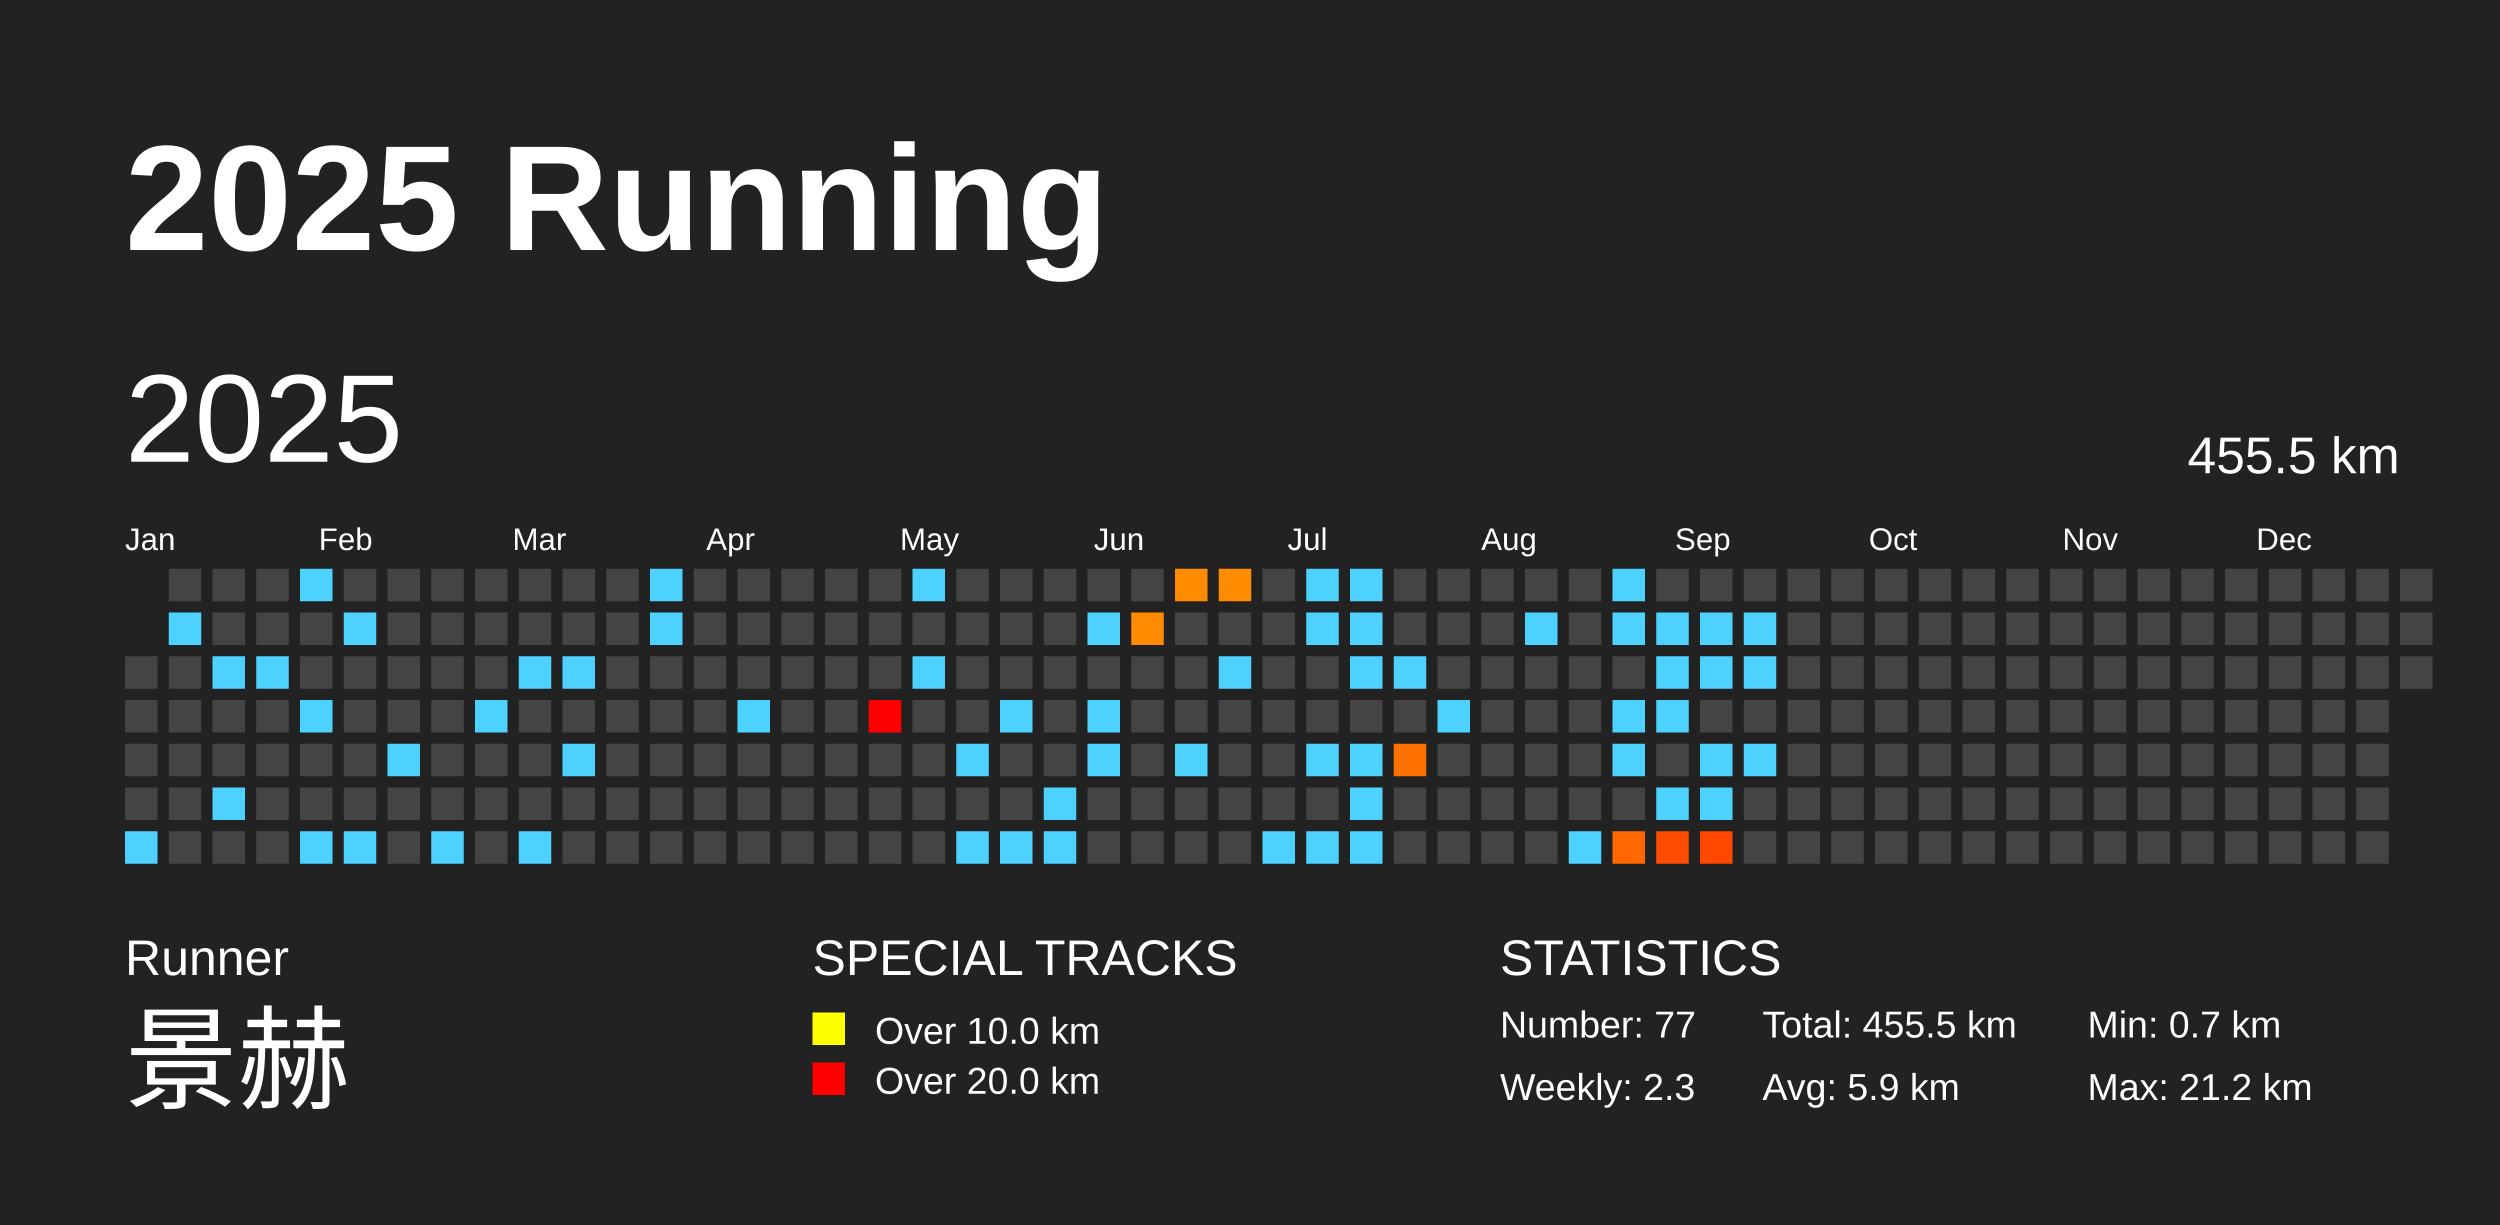
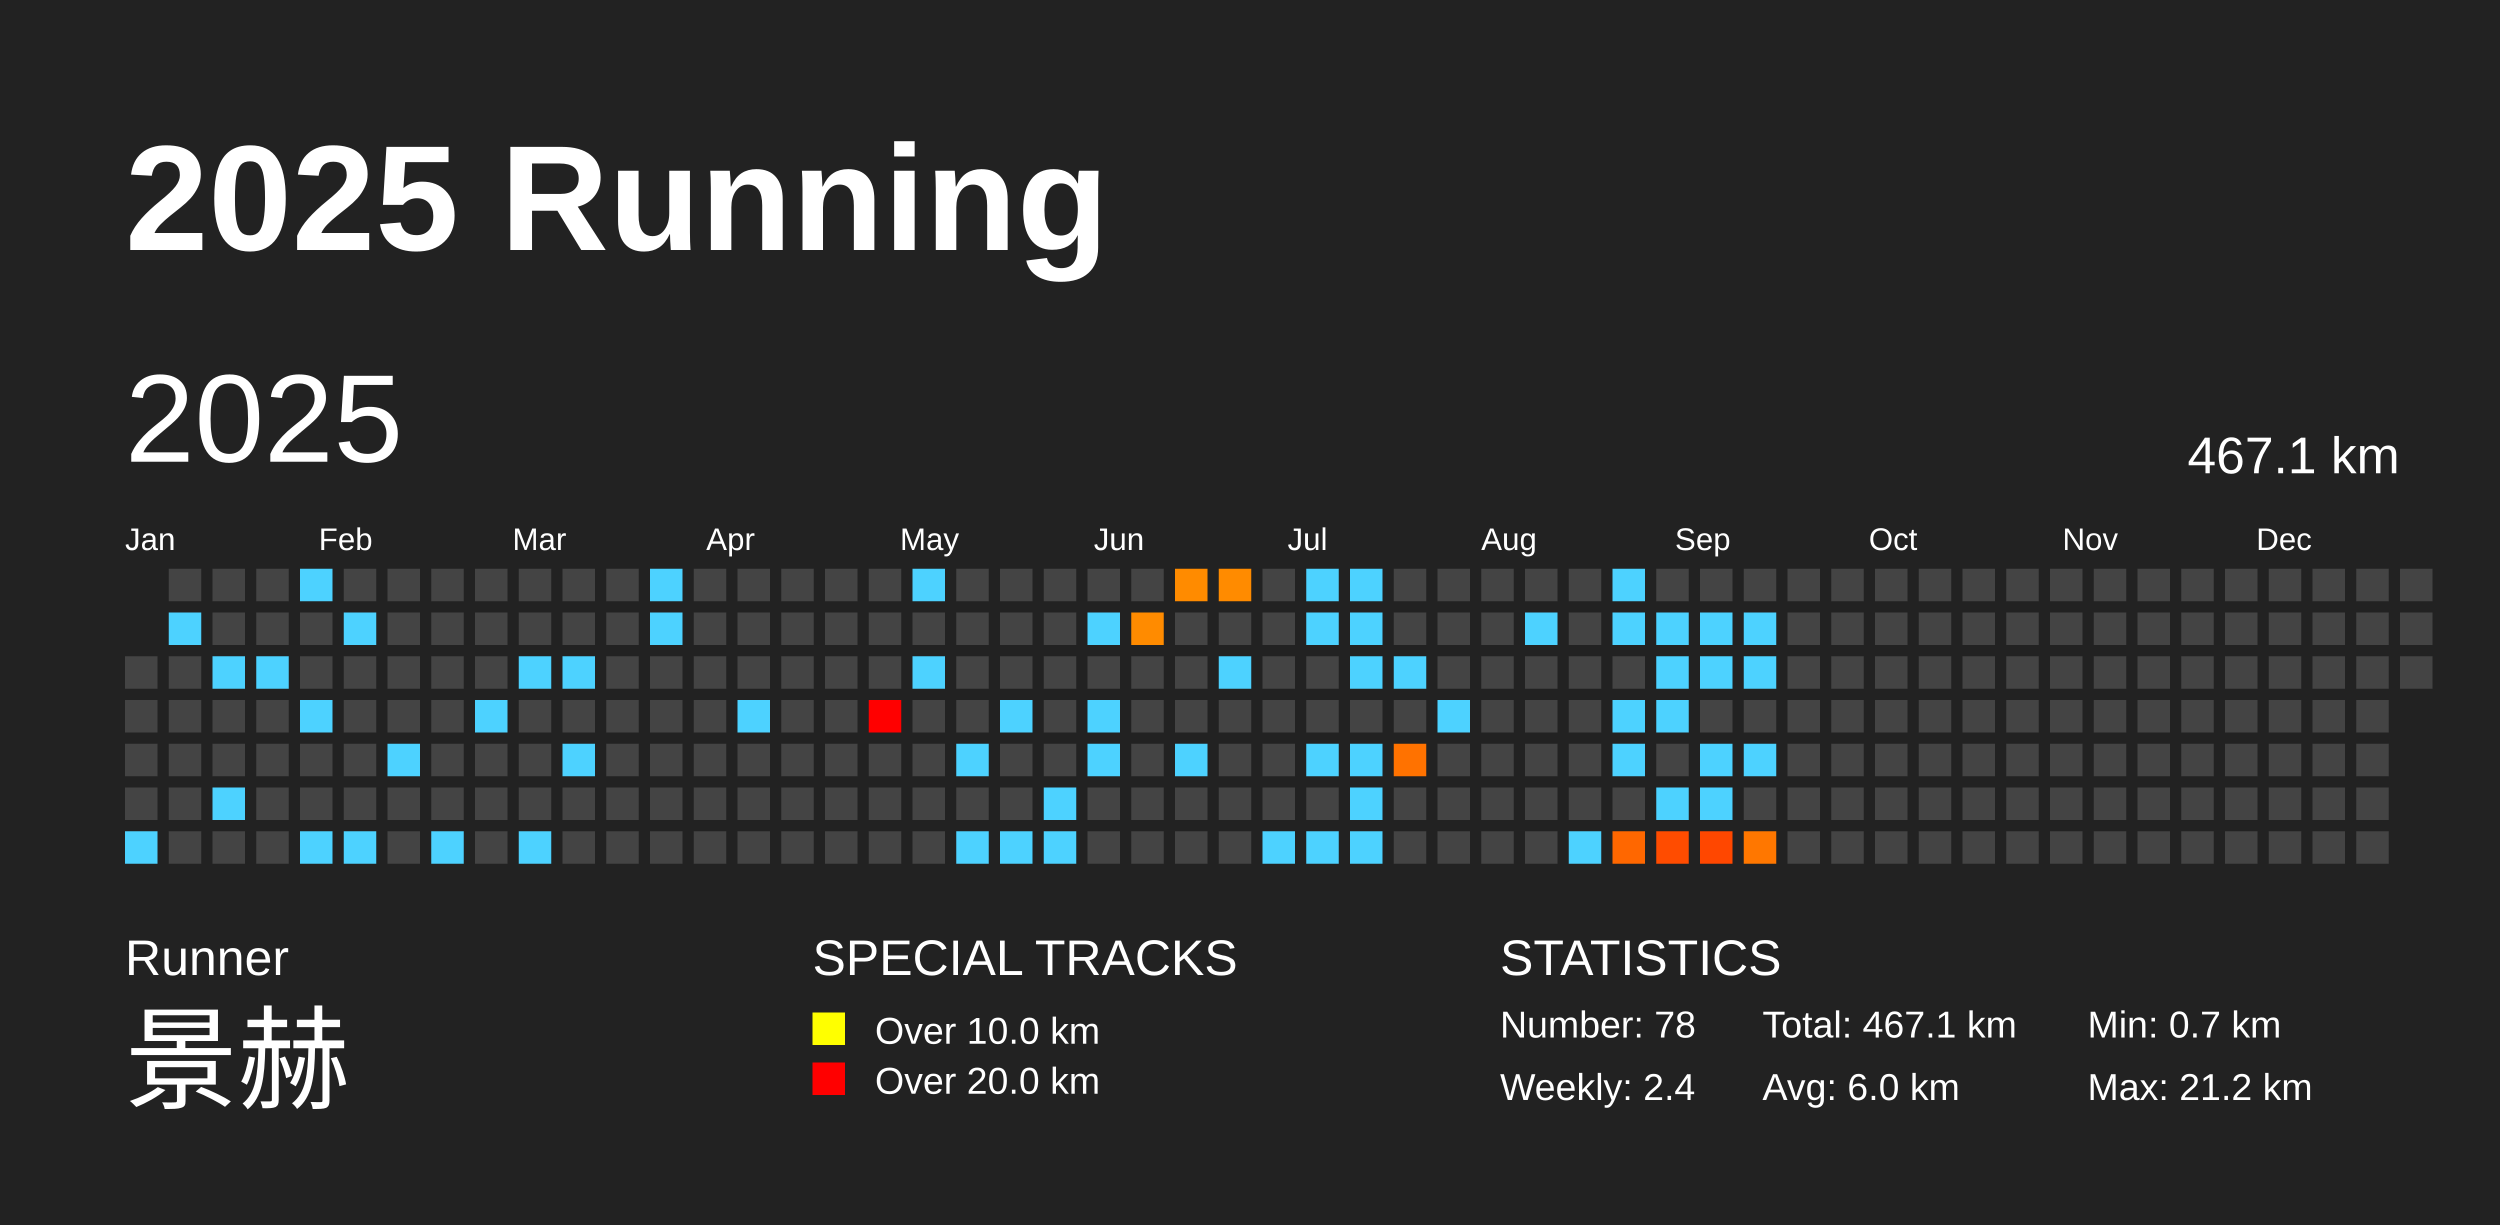
<svg xmlns="http://www.w3.org/2000/svg" baseProfile="full" height="98mm" version="1.1" viewBox="0,0,200,98" width="200mm">
  <defs />
  <rect fill="#222222" height="98" width="200" x="0" y="0" />
  <text fill="#FFFFFF" style="font-size:12px; font-family:Arial; font-weight:bold;" x="10" y="20">2025 Running</text>
  <text fill="#FFFFFF" style="font-size:4px; font-family:Arial" x="10" y="78">Runner</text>
  <text fill="#FFFFFF" style="font-size:9px; font-family:Arial" x="10" y="88">景赫</text>
  <text fill="#FFFFFF" style="font-size:4px; font-family:Arial" x="65" y="78">SPECIAL TRACKS</text>
  <rect fill="yellow" height="2.6" width="2.6" x="65" y="81" />
  <text fill="#FFFFFF" style="font-size:3px; font-family:Arial" x="70" y="83.5">Over 10.0 km</text>
  <rect fill="red" height="2.6" width="2.6" x="65" y="85" />
  <text fill="#FFFFFF" style="font-size:3px; font-family:Arial" x="70" y="87.5">Over 20.0 km</text>
  <text fill="#FFFFFF" style="font-size:4px; font-family:Arial" x="120" y="78">STATISTICS</text>
-   <text fill="#FFFFFF" style="font-size:3px; font-family:Arial" x="120" y="83">Number: 77</text>
-   <text fill="#FFFFFF" style="font-size:3px; font-family:Arial" x="120" y="88">Weekly: 2.3</text>
-   <text fill="#FFFFFF" style="font-size:3px; font-family:Arial" x="141" y="83">Total: 455.5 km</text>
-   <text fill="#FFFFFF" style="font-size:3px; font-family:Arial" x="141" y="88">Avg: 5.9 km</text>
+   <text fill="#FFFFFF" style="font-size:3px; font-family:Arial" x="120" y="83">Number: 78</text>
+   <text fill="#FFFFFF" style="font-size:3px; font-family:Arial" x="120" y="88">Weekly: 2.4</text>
+   <text fill="#FFFFFF" style="font-size:3px; font-family:Arial" x="141" y="83">Total: 467.1 km</text>
+   <text fill="#FFFFFF" style="font-size:3px; font-family:Arial" x="141" y="88">Avg: 6.0 km</text>
  <text fill="#FFFFFF" style="font-size:3px; font-family:Arial" x="167" y="83">Min: 0.7 km</text>
  <text fill="#FFFFFF" style="font-size:3px; font-family:Arial" x="167" y="88">Max: 21.2 km</text>
  <text dominant-baseline="hanging" fill="#FFFFFF" style="font-size:10.0px; font-family:Arial;" x="10" y="30">2025</text>
-   <text dominant-baseline="hanging" fill="#FFFFFF" style="font-size:4.125px; font-family:Arial;" x="175" y="35">455.5 km</text>
+   <text dominant-baseline="hanging" fill="#FFFFFF" style="font-size:4.125px; font-family:Arial;" x="175" y="35">467.1 km</text>
  <text fill="#FFFFFF" style="font-size:2.5px; font-family:Arial" x="10.0" y="44">Jan</text>
  <text fill="#FFFFFF" style="font-size:2.5px; font-family:Arial" x="25.5" y="44">Feb</text>
  <text fill="#FFFFFF" style="font-size:2.5px; font-family:Arial" x="41.0" y="44">Mar</text>
  <text fill="#FFFFFF" style="font-size:2.5px; font-family:Arial" x="56.5" y="44">Apr</text>
  <text fill="#FFFFFF" style="font-size:2.5px; font-family:Arial" x="72.0" y="44">May</text>
  <text fill="#FFFFFF" style="font-size:2.5px; font-family:Arial" x="87.5" y="44">Jun</text>
  <text fill="#FFFFFF" style="font-size:2.5px; font-family:Arial" x="103.0" y="44">Jul</text>
  <text fill="#FFFFFF" style="font-size:2.5px; font-family:Arial" x="118.5" y="44">Aug</text>
  <text fill="#FFFFFF" style="font-size:2.5px; font-family:Arial" x="134.0" y="44">Sep</text>
  <text fill="#FFFFFF" style="font-size:2.5px; font-family:Arial" x="149.5" y="44">Oct</text>
  <text fill="#FFFFFF" style="font-size:2.5px; font-family:Arial" x="165.0" y="44">Nov</text>
  <text fill="#FFFFFF" style="font-size:2.5px; font-family:Arial" x="180.5" y="44">Dec</text>
  <rect fill="#444444" height="2.6" width="2.6" x="10.0" y="52.5" />
  <rect fill="#444444" height="2.6" width="2.6" x="10.0" y="56.0" />
  <rect fill="#444444" height="2.6" width="2.6" x="10.0" y="59.5" />
  <rect fill="#444444" height="2.6" width="2.6" x="10.0" y="63.0" />
  <rect fill="#4dd2ff" height="2.6" width="2.6" x="10.0" y="66.5" />
  <rect fill="#444444" height="2.6" width="2.6" x="13.5" y="45.5" />
  <rect fill="#4dd2ff" height="2.6" width="2.6" x="13.5" y="49.0" />
  <rect fill="#444444" height="2.6" width="2.6" x="13.5" y="52.5" />
  <rect fill="#444444" height="2.6" width="2.6" x="13.5" y="56.0" />
  <rect fill="#444444" height="2.6" width="2.6" x="13.5" y="59.5" />
  <rect fill="#444444" height="2.6" width="2.6" x="13.5" y="63.0" />
  <rect fill="#444444" height="2.6" width="2.6" x="13.5" y="66.5" />
  <rect fill="#444444" height="2.6" width="2.6" x="17.0" y="45.5" />
  <rect fill="#444444" height="2.6" width="2.6" x="17.0" y="49.0" />
  <rect fill="#4dd2ff" height="2.6" width="2.6" x="17.0" y="52.5" />
  <rect fill="#444444" height="2.6" width="2.6" x="17.0" y="56.0" />
  <rect fill="#444444" height="2.6" width="2.6" x="17.0" y="59.5" />
  <rect fill="#4dd2ff" height="2.6" width="2.6" x="17.0" y="63.0" />
  <rect fill="#444444" height="2.6" width="2.6" x="17.0" y="66.5" />
  <rect fill="#444444" height="2.6" width="2.6" x="20.5" y="45.5" />
  <rect fill="#444444" height="2.6" width="2.6" x="20.5" y="49.0" />
  <rect fill="#4dd2ff" height="2.6" width="2.6" x="20.5" y="52.5" />
  <rect fill="#444444" height="2.6" width="2.6" x="20.5" y="56.0" />
  <rect fill="#444444" height="2.6" width="2.6" x="20.5" y="59.5" />
  <rect fill="#444444" height="2.6" width="2.6" x="20.5" y="63.0" />
  <rect fill="#444444" height="2.6" width="2.6" x="20.5" y="66.5" />
  <rect fill="#4dd2ff" height="2.6" width="2.6" x="24.0" y="45.5" />
  <rect fill="#444444" height="2.6" width="2.6" x="24.0" y="49.0" />
  <rect fill="#444444" height="2.6" width="2.6" x="24.0" y="52.5" />
  <rect fill="#4dd2ff" height="2.6" width="2.6" x="24.0" y="56.0" />
  <rect fill="#444444" height="2.6" width="2.6" x="24.0" y="59.5" />
  <rect fill="#444444" height="2.6" width="2.6" x="24.0" y="63.0" />
  <rect fill="#4dd2ff" height="2.6" width="2.6" x="24.0" y="66.5" />
  <rect fill="#444444" height="2.6" width="2.6" x="27.5" y="45.5" />
  <rect fill="#4dd2ff" height="2.6" width="2.6" x="27.5" y="49.0" />
  <rect fill="#444444" height="2.6" width="2.6" x="27.5" y="52.5" />
  <rect fill="#444444" height="2.6" width="2.6" x="27.5" y="56.0" />
  <rect fill="#444444" height="2.6" width="2.6" x="27.5" y="59.5" />
  <rect fill="#444444" height="2.6" width="2.6" x="27.5" y="63.0" />
  <rect fill="#4dd2ff" height="2.6" width="2.6" x="27.5" y="66.5" />
  <rect fill="#444444" height="2.6" width="2.6" x="31.0" y="45.5" />
  <rect fill="#444444" height="2.6" width="2.6" x="31.0" y="49.0" />
  <rect fill="#444444" height="2.6" width="2.6" x="31.0" y="52.5" />
  <rect fill="#444444" height="2.6" width="2.6" x="31.0" y="56.0" />
  <rect fill="#4dd2ff" height="2.6" width="2.6" x="31.0" y="59.5" />
  <rect fill="#444444" height="2.6" width="2.6" x="31.0" y="63.0" />
  <rect fill="#444444" height="2.6" width="2.6" x="31.0" y="66.5" />
  <rect fill="#444444" height="2.6" width="2.6" x="34.5" y="45.5" />
  <rect fill="#444444" height="2.6" width="2.6" x="34.5" y="49.0" />
  <rect fill="#444444" height="2.6" width="2.6" x="34.5" y="52.5" />
  <rect fill="#444444" height="2.6" width="2.6" x="34.5" y="56.0" />
  <rect fill="#444444" height="2.6" width="2.6" x="34.5" y="59.5" />
  <rect fill="#444444" height="2.6" width="2.6" x="34.5" y="63.0" />
  <rect fill="#4dd2ff" height="2.6" width="2.6" x="34.5" y="66.5" />
  <rect fill="#444444" height="2.6" width="2.6" x="38.0" y="45.5" />
  <rect fill="#444444" height="2.6" width="2.6" x="38.0" y="49.0" />
  <rect fill="#444444" height="2.6" width="2.6" x="38.0" y="52.5" />
  <rect fill="#4dd2ff" height="2.6" width="2.6" x="38.0" y="56.0" />
  <rect fill="#444444" height="2.6" width="2.6" x="38.0" y="59.5" />
  <rect fill="#444444" height="2.6" width="2.6" x="38.0" y="63.0" />
  <rect fill="#444444" height="2.6" width="2.6" x="38.0" y="66.5" />
  <rect fill="#444444" height="2.6" width="2.6" x="41.5" y="45.5" />
  <rect fill="#444444" height="2.6" width="2.6" x="41.5" y="49.0" />
  <rect fill="#4dd2ff" height="2.6" width="2.6" x="41.5" y="52.5" />
  <rect fill="#444444" height="2.6" width="2.6" x="41.5" y="56.0" />
  <rect fill="#444444" height="2.6" width="2.6" x="41.5" y="59.5" />
  <rect fill="#444444" height="2.6" width="2.6" x="41.5" y="63.0" />
  <rect fill="#4dd2ff" height="2.6" width="2.6" x="41.5" y="66.5" />
  <rect fill="#444444" height="2.6" width="2.6" x="45.0" y="45.5" />
  <rect fill="#444444" height="2.6" width="2.6" x="45.0" y="49.0" />
  <rect fill="#4dd2ff" height="2.6" width="2.6" x="45.0" y="52.5" />
  <rect fill="#444444" height="2.6" width="2.6" x="45.0" y="56.0" />
  <rect fill="#4dd2ff" height="2.6" width="2.6" x="45.0" y="59.5" />
  <rect fill="#444444" height="2.6" width="2.6" x="45.0" y="63.0" />
  <rect fill="#444444" height="2.6" width="2.6" x="45.0" y="66.5" />
  <rect fill="#444444" height="2.6" width="2.6" x="48.5" y="45.5" />
  <rect fill="#444444" height="2.6" width="2.6" x="48.5" y="49.0" />
  <rect fill="#444444" height="2.6" width="2.6" x="48.5" y="52.5" />
  <rect fill="#444444" height="2.6" width="2.6" x="48.5" y="56.0" />
  <rect fill="#444444" height="2.6" width="2.6" x="48.5" y="59.5" />
  <rect fill="#444444" height="2.6" width="2.6" x="48.5" y="63.0" />
  <rect fill="#444444" height="2.6" width="2.6" x="48.5" y="66.5" />
  <rect fill="#4dd2ff" height="2.6" width="2.6" x="52.0" y="45.5" />
  <rect fill="#4dd2ff" height="2.6" width="2.6" x="52.0" y="49.0" />
  <rect fill="#444444" height="2.6" width="2.6" x="52.0" y="52.5" />
  <rect fill="#444444" height="2.6" width="2.6" x="52.0" y="56.0" />
  <rect fill="#444444" height="2.6" width="2.6" x="52.0" y="59.5" />
  <rect fill="#444444" height="2.6" width="2.6" x="52.0" y="63.0" />
  <rect fill="#444444" height="2.6" width="2.6" x="52.0" y="66.5" />
  <rect fill="#444444" height="2.6" width="2.6" x="55.5" y="45.5" />
  <rect fill="#444444" height="2.6" width="2.6" x="55.5" y="49.0" />
  <rect fill="#444444" height="2.6" width="2.6" x="55.5" y="52.5" />
  <rect fill="#444444" height="2.6" width="2.6" x="55.5" y="56.0" />
  <rect fill="#444444" height="2.6" width="2.6" x="55.5" y="59.5" />
  <rect fill="#444444" height="2.6" width="2.6" x="55.5" y="63.0" />
  <rect fill="#444444" height="2.6" width="2.6" x="55.5" y="66.5" />
  <rect fill="#444444" height="2.6" width="2.6" x="59.0" y="45.5" />
  <rect fill="#444444" height="2.6" width="2.6" x="59.0" y="49.0" />
  <rect fill="#444444" height="2.6" width="2.6" x="59.0" y="52.5" />
  <rect fill="#4dd2ff" height="2.6" width="2.6" x="59.0" y="56.0" />
  <rect fill="#444444" height="2.6" width="2.6" x="59.0" y="59.5" />
  <rect fill="#444444" height="2.6" width="2.6" x="59.0" y="63.0" />
  <rect fill="#444444" height="2.6" width="2.6" x="59.0" y="66.5" />
  <rect fill="#444444" height="2.6" width="2.6" x="62.5" y="45.5" />
  <rect fill="#444444" height="2.6" width="2.6" x="62.5" y="49.0" />
  <rect fill="#444444" height="2.6" width="2.6" x="62.5" y="52.5" />
  <rect fill="#444444" height="2.6" width="2.6" x="62.5" y="56.0" />
  <rect fill="#444444" height="2.6" width="2.6" x="62.5" y="59.5" />
  <rect fill="#444444" height="2.6" width="2.6" x="62.5" y="63.0" />
  <rect fill="#444444" height="2.6" width="2.6" x="62.5" y="66.5" />
  <rect fill="#444444" height="2.6" width="2.6" x="66.0" y="45.5" />
  <rect fill="#444444" height="2.6" width="2.6" x="66.0" y="49.0" />
  <rect fill="#444444" height="2.6" width="2.6" x="66.0" y="52.5" />
  <rect fill="#444444" height="2.6" width="2.6" x="66.0" y="56.0" />
  <rect fill="#444444" height="2.6" width="2.6" x="66.0" y="59.5" />
  <rect fill="#444444" height="2.6" width="2.6" x="66.0" y="63.0" />
  <rect fill="#444444" height="2.6" width="2.6" x="66.0" y="66.5" />
  <rect fill="#444444" height="2.6" width="2.6" x="69.5" y="45.5" />
  <rect fill="#444444" height="2.6" width="2.6" x="69.5" y="49.0" />
  <rect fill="#444444" height="2.6" width="2.6" x="69.5" y="52.5" />
  <rect fill="red" height="2.6" width="2.6" x="69.5" y="56.0" />
  <rect fill="#444444" height="2.6" width="2.6" x="69.5" y="59.5" />
  <rect fill="#444444" height="2.6" width="2.6" x="69.5" y="63.0" />
  <rect fill="#444444" height="2.6" width="2.6" x="69.5" y="66.5" />
  <rect fill="#4dd2ff" height="2.6" width="2.6" x="73.0" y="45.5" />
  <rect fill="#444444" height="2.6" width="2.6" x="73.0" y="49.0" />
  <rect fill="#4dd2ff" height="2.6" width="2.6" x="73.0" y="52.5" />
  <rect fill="#444444" height="2.6" width="2.6" x="73.0" y="56.0" />
  <rect fill="#444444" height="2.6" width="2.6" x="73.0" y="59.5" />
  <rect fill="#444444" height="2.6" width="2.6" x="73.0" y="63.0" />
  <rect fill="#444444" height="2.6" width="2.6" x="73.0" y="66.5" />
  <rect fill="#444444" height="2.6" width="2.6" x="76.5" y="45.5" />
  <rect fill="#444444" height="2.6" width="2.6" x="76.5" y="49.0" />
  <rect fill="#444444" height="2.6" width="2.6" x="76.5" y="52.5" />
  <rect fill="#444444" height="2.6" width="2.6" x="76.5" y="56.0" />
  <rect fill="#4dd2ff" height="2.6" width="2.6" x="76.5" y="59.5" />
  <rect fill="#444444" height="2.6" width="2.6" x="76.5" y="63.0" />
  <rect fill="#4dd2ff" height="2.6" width="2.6" x="76.5" y="66.5" />
  <rect fill="#444444" height="2.6" width="2.6" x="80.0" y="45.5" />
  <rect fill="#444444" height="2.6" width="2.6" x="80.0" y="49.0" />
  <rect fill="#444444" height="2.6" width="2.6" x="80.0" y="52.5" />
  <rect fill="#4dd2ff" height="2.6" width="2.6" x="80.0" y="56.0" />
  <rect fill="#444444" height="2.6" width="2.6" x="80.0" y="59.5" />
  <rect fill="#444444" height="2.6" width="2.6" x="80.0" y="63.0" />
  <rect fill="#4dd2ff" height="2.6" width="2.6" x="80.0" y="66.5" />
  <rect fill="#444444" height="2.6" width="2.6" x="83.5" y="45.5" />
  <rect fill="#444444" height="2.6" width="2.6" x="83.5" y="49.0" />
  <rect fill="#444444" height="2.6" width="2.6" x="83.5" y="52.5" />
  <rect fill="#444444" height="2.6" width="2.6" x="83.5" y="56.0" />
  <rect fill="#444444" height="2.6" width="2.6" x="83.5" y="59.5" />
  <rect fill="#4dd2ff" height="2.6" width="2.6" x="83.5" y="63.0" />
  <rect fill="#4dd2ff" height="2.6" width="2.6" x="83.5" y="66.5" />
  <rect fill="#444444" height="2.6" width="2.6" x="87.0" y="45.5" />
  <rect fill="#4dd2ff" height="2.6" width="2.6" x="87.0" y="49.0" />
  <rect fill="#444444" height="2.6" width="2.6" x="87.0" y="52.5" />
  <rect fill="#4dd2ff" height="2.6" width="2.6" x="87.0" y="56.0" />
  <rect fill="#4dd2ff" height="2.6" width="2.6" x="87.0" y="59.5" />
  <rect fill="#444444" height="2.6" width="2.6" x="87.0" y="63.0" />
  <rect fill="#444444" height="2.6" width="2.6" x="87.0" y="66.5" />
  <rect fill="#444444" height="2.6" width="2.6" x="90.5" y="45.5" />
  <rect fill="#ff8b00" height="2.6" width="2.6" x="90.5" y="49.0" />
  <rect fill="#444444" height="2.6" width="2.6" x="90.5" y="52.5" />
  <rect fill="#444444" height="2.6" width="2.6" x="90.5" y="56.0" />
  <rect fill="#444444" height="2.6" width="2.6" x="90.5" y="59.5" />
  <rect fill="#444444" height="2.6" width="2.6" x="90.5" y="63.0" />
  <rect fill="#444444" height="2.6" width="2.6" x="90.5" y="66.5" />
  <rect fill="#ff8b00" height="2.6" width="2.6" x="94.0" y="45.5" />
  <rect fill="#444444" height="2.6" width="2.6" x="94.0" y="49.0" />
  <rect fill="#444444" height="2.6" width="2.6" x="94.0" y="52.5" />
  <rect fill="#444444" height="2.6" width="2.6" x="94.0" y="56.0" />
  <rect fill="#4dd2ff" height="2.6" width="2.6" x="94.0" y="59.5" />
  <rect fill="#444444" height="2.6" width="2.6" x="94.0" y="63.0" />
  <rect fill="#444444" height="2.6" width="2.6" x="94.0" y="66.5" />
  <rect fill="#ff8b00" height="2.6" width="2.6" x="97.5" y="45.5" />
  <rect fill="#444444" height="2.6" width="2.6" x="97.5" y="49.0" />
  <rect fill="#4dd2ff" height="2.6" width="2.6" x="97.5" y="52.5" />
  <rect fill="#444444" height="2.6" width="2.6" x="97.5" y="56.0" />
  <rect fill="#444444" height="2.6" width="2.6" x="97.5" y="59.5" />
  <rect fill="#444444" height="2.6" width="2.6" x="97.5" y="63.0" />
  <rect fill="#444444" height="2.6" width="2.6" x="97.5" y="66.5" />
  <rect fill="#444444" height="2.6" width="2.6" x="101.0" y="45.5" />
  <rect fill="#444444" height="2.6" width="2.6" x="101.0" y="49.0" />
  <rect fill="#444444" height="2.6" width="2.6" x="101.0" y="52.5" />
  <rect fill="#444444" height="2.6" width="2.6" x="101.0" y="56.0" />
  <rect fill="#444444" height="2.6" width="2.6" x="101.0" y="59.5" />
  <rect fill="#444444" height="2.6" width="2.6" x="101.0" y="63.0" />
  <rect fill="#4dd2ff" height="2.6" width="2.6" x="101.0" y="66.5" />
  <rect fill="#4dd2ff" height="2.6" width="2.6" x="104.5" y="45.5" />
  <rect fill="#4dd2ff" height="2.6" width="2.6" x="104.5" y="49.0" />
  <rect fill="#444444" height="2.6" width="2.6" x="104.5" y="52.5" />
  <rect fill="#444444" height="2.6" width="2.6" x="104.5" y="56.0" />
  <rect fill="#4dd2ff" height="2.6" width="2.6" x="104.5" y="59.5" />
  <rect fill="#444444" height="2.6" width="2.6" x="104.5" y="63.0" />
  <rect fill="#4dd2ff" height="2.6" width="2.6" x="104.5" y="66.5" />
  <rect fill="#4dd2ff" height="2.6" width="2.6" x="108.0" y="45.5" />
  <rect fill="#4dd2ff" height="2.6" width="2.6" x="108.0" y="49.0" />
  <rect fill="#4dd2ff" height="2.6" width="2.6" x="108.0" y="52.5" />
  <rect fill="#444444" height="2.6" width="2.6" x="108.0" y="56.0" />
  <rect fill="#4dd2ff" height="2.6" width="2.6" x="108.0" y="59.5" />
  <rect fill="#4dd2ff" height="2.6" width="2.6" x="108.0" y="63.0" />
  <rect fill="#4dd2ff" height="2.6" width="2.6" x="108.0" y="66.5" />
  <rect fill="#444444" height="2.6" width="2.6" x="111.5" y="45.5" />
  <rect fill="#444444" height="2.6" width="2.6" x="111.5" y="49.0" />
  <rect fill="#4dd2ff" height="2.6" width="2.6" x="111.5" y="52.5" />
  <rect fill="#444444" height="2.6" width="2.6" x="111.5" y="56.0" />
  <rect fill="#ff7200" height="2.6" width="2.6" x="111.5" y="59.5" />
  <rect fill="#444444" height="2.6" width="2.6" x="111.5" y="63.0" />
  <rect fill="#444444" height="2.6" width="2.6" x="111.5" y="66.5" />
  <rect fill="#444444" height="2.6" width="2.6" x="115.0" y="45.5" />
  <rect fill="#444444" height="2.6" width="2.6" x="115.0" y="49.0" />
  <rect fill="#444444" height="2.6" width="2.6" x="115.0" y="52.5" />
  <rect fill="#4dd2ff" height="2.6" width="2.6" x="115.0" y="56.0" />
  <rect fill="#444444" height="2.6" width="2.6" x="115.0" y="59.5" />
  <rect fill="#444444" height="2.6" width="2.6" x="115.0" y="63.0" />
  <rect fill="#444444" height="2.6" width="2.6" x="115.0" y="66.5" />
  <rect fill="#444444" height="2.6" width="2.6" x="118.5" y="45.5" />
  <rect fill="#444444" height="2.6" width="2.6" x="118.5" y="49.0" />
  <rect fill="#444444" height="2.6" width="2.6" x="118.5" y="52.5" />
  <rect fill="#444444" height="2.6" width="2.6" x="118.5" y="56.0" />
  <rect fill="#444444" height="2.6" width="2.6" x="118.5" y="59.5" />
  <rect fill="#444444" height="2.6" width="2.6" x="118.5" y="63.0" />
  <rect fill="#444444" height="2.6" width="2.6" x="118.5" y="66.5" />
  <rect fill="#444444" height="2.6" width="2.6" x="122.0" y="45.5" />
  <rect fill="#4dd2ff" height="2.6" width="2.6" x="122.0" y="49.0" />
  <rect fill="#444444" height="2.6" width="2.6" x="122.0" y="52.5" />
  <rect fill="#444444" height="2.6" width="2.6" x="122.0" y="56.0" />
  <rect fill="#444444" height="2.6" width="2.6" x="122.0" y="59.5" />
  <rect fill="#444444" height="2.6" width="2.6" x="122.0" y="63.0" />
  <rect fill="#444444" height="2.6" width="2.6" x="122.0" y="66.5" />
  <rect fill="#444444" height="2.6" width="2.6" x="125.5" y="45.5" />
  <rect fill="#444444" height="2.6" width="2.6" x="125.5" y="49.0" />
  <rect fill="#444444" height="2.6" width="2.6" x="125.5" y="52.5" />
  <rect fill="#444444" height="2.6" width="2.6" x="125.5" y="56.0" />
  <rect fill="#444444" height="2.6" width="2.6" x="125.5" y="59.5" />
  <rect fill="#444444" height="2.6" width="2.6" x="125.5" y="63.0" />
  <rect fill="#4dd2ff" height="2.6" width="2.6" x="125.5" y="66.5" />
  <rect fill="#4dd2ff" height="2.6" width="2.6" x="129.0" y="45.5" />
  <rect fill="#4dd2ff" height="2.6" width="2.6" x="129.0" y="49.0" />
  <rect fill="#444444" height="2.6" width="2.6" x="129.0" y="52.5" />
  <rect fill="#4dd2ff" height="2.6" width="2.6" x="129.0" y="56.0" />
  <rect fill="#4dd2ff" height="2.6" width="2.6" x="129.0" y="59.5" />
  <rect fill="#444444" height="2.6" width="2.6" x="129.0" y="63.0" />
  <rect fill="#ff6700" height="2.6" width="2.6" x="129.0" y="66.5" />
  <rect fill="#444444" height="2.6" width="2.6" x="132.5" y="45.5" />
  <rect fill="#4dd2ff" height="2.6" width="2.6" x="132.5" y="49.0" />
  <rect fill="#4dd2ff" height="2.6" width="2.6" x="132.5" y="52.5" />
  <rect fill="#4dd2ff" height="2.6" width="2.6" x="132.5" y="56.0" />
  <rect fill="#444444" height="2.6" width="2.6" x="132.5" y="59.5" />
  <rect fill="#4dd2ff" height="2.6" width="2.6" x="132.5" y="63.0" />
  <rect fill="#ff4c00" height="2.6" width="2.6" x="132.5" y="66.5" />
  <rect fill="#444444" height="2.6" width="2.6" x="136.0" y="45.5" />
  <rect fill="#4dd2ff" height="2.6" width="2.6" x="136.0" y="49.0" />
  <rect fill="#4dd2ff" height="2.6" width="2.6" x="136.0" y="52.5" />
  <rect fill="#444444" height="2.6" width="2.6" x="136.0" y="56.0" />
  <rect fill="#4dd2ff" height="2.6" width="2.6" x="136.0" y="59.5" />
  <rect fill="#4dd2ff" height="2.6" width="2.6" x="136.0" y="63.0" />
  <rect fill="#ff4700" height="2.6" width="2.6" x="136.0" y="66.5" />
  <rect fill="#444444" height="2.6" width="2.6" x="139.5" y="45.5" />
  <rect fill="#4dd2ff" height="2.6" width="2.6" x="139.5" y="49.0" />
  <rect fill="#4dd2ff" height="2.6" width="2.6" x="139.5" y="52.5" />
  <rect fill="#444444" height="2.6" width="2.6" x="139.5" y="56.0" />
  <rect fill="#4dd2ff" height="2.6" width="2.6" x="139.5" y="59.5" />
  <rect fill="#444444" height="2.6" width="2.6" x="139.5" y="63.0" />
-   <rect fill="#444444" height="2.6" width="2.6" x="139.5" y="66.5" />
+   <rect fill="#ff7700" height="2.6" width="2.6" x="139.5" y="66.5" />
  <rect fill="#444444" height="2.6" width="2.6" x="143.0" y="45.5" />
  <rect fill="#444444" height="2.6" width="2.6" x="143.0" y="49.0" />
  <rect fill="#444444" height="2.6" width="2.6" x="143.0" y="52.5" />
  <rect fill="#444444" height="2.6" width="2.6" x="143.0" y="56.0" />
  <rect fill="#444444" height="2.6" width="2.6" x="143.0" y="59.5" />
  <rect fill="#444444" height="2.6" width="2.6" x="143.0" y="63.0" />
  <rect fill="#444444" height="2.6" width="2.6" x="143.0" y="66.5" />
  <rect fill="#444444" height="2.6" width="2.6" x="146.5" y="45.5" />
  <rect fill="#444444" height="2.6" width="2.6" x="146.5" y="49.0" />
  <rect fill="#444444" height="2.6" width="2.6" x="146.5" y="52.5" />
  <rect fill="#444444" height="2.6" width="2.6" x="146.5" y="56.0" />
  <rect fill="#444444" height="2.6" width="2.6" x="146.5" y="59.5" />
  <rect fill="#444444" height="2.6" width="2.6" x="146.5" y="63.0" />
  <rect fill="#444444" height="2.6" width="2.6" x="146.5" y="66.5" />
  <rect fill="#444444" height="2.6" width="2.6" x="150.0" y="45.5" />
  <rect fill="#444444" height="2.6" width="2.6" x="150.0" y="49.0" />
  <rect fill="#444444" height="2.6" width="2.6" x="150.0" y="52.5" />
  <rect fill="#444444" height="2.6" width="2.6" x="150.0" y="56.0" />
  <rect fill="#444444" height="2.6" width="2.6" x="150.0" y="59.5" />
  <rect fill="#444444" height="2.6" width="2.6" x="150.0" y="63.0" />
  <rect fill="#444444" height="2.6" width="2.6" x="150.0" y="66.5" />
  <rect fill="#444444" height="2.6" width="2.6" x="153.5" y="45.5" />
  <rect fill="#444444" height="2.6" width="2.6" x="153.5" y="49.0" />
  <rect fill="#444444" height="2.6" width="2.6" x="153.5" y="52.5" />
  <rect fill="#444444" height="2.6" width="2.6" x="153.5" y="56.0" />
  <rect fill="#444444" height="2.6" width="2.6" x="153.5" y="59.5" />
  <rect fill="#444444" height="2.6" width="2.6" x="153.5" y="63.0" />
  <rect fill="#444444" height="2.6" width="2.6" x="153.5" y="66.5" />
  <rect fill="#444444" height="2.6" width="2.6" x="157.0" y="45.5" />
  <rect fill="#444444" height="2.6" width="2.6" x="157.0" y="49.0" />
  <rect fill="#444444" height="2.6" width="2.6" x="157.0" y="52.5" />
  <rect fill="#444444" height="2.6" width="2.6" x="157.0" y="56.0" />
  <rect fill="#444444" height="2.6" width="2.6" x="157.0" y="59.5" />
  <rect fill="#444444" height="2.6" width="2.6" x="157.0" y="63.0" />
  <rect fill="#444444" height="2.6" width="2.6" x="157.0" y="66.5" />
  <rect fill="#444444" height="2.6" width="2.6" x="160.5" y="45.5" />
  <rect fill="#444444" height="2.6" width="2.6" x="160.5" y="49.0" />
  <rect fill="#444444" height="2.6" width="2.6" x="160.5" y="52.5" />
  <rect fill="#444444" height="2.6" width="2.6" x="160.5" y="56.0" />
  <rect fill="#444444" height="2.6" width="2.6" x="160.5" y="59.5" />
  <rect fill="#444444" height="2.6" width="2.6" x="160.5" y="63.0" />
  <rect fill="#444444" height="2.6" width="2.6" x="160.5" y="66.5" />
  <rect fill="#444444" height="2.6" width="2.6" x="164.0" y="45.5" />
  <rect fill="#444444" height="2.6" width="2.6" x="164.0" y="49.0" />
  <rect fill="#444444" height="2.6" width="2.6" x="164.0" y="52.5" />
  <rect fill="#444444" height="2.6" width="2.6" x="164.0" y="56.0" />
  <rect fill="#444444" height="2.6" width="2.6" x="164.0" y="59.5" />
  <rect fill="#444444" height="2.6" width="2.6" x="164.0" y="63.0" />
  <rect fill="#444444" height="2.6" width="2.6" x="164.0" y="66.5" />
  <rect fill="#444444" height="2.6" width="2.6" x="167.5" y="45.5" />
  <rect fill="#444444" height="2.6" width="2.6" x="167.5" y="49.0" />
  <rect fill="#444444" height="2.6" width="2.6" x="167.5" y="52.5" />
  <rect fill="#444444" height="2.6" width="2.6" x="167.5" y="56.0" />
  <rect fill="#444444" height="2.6" width="2.6" x="167.5" y="59.5" />
  <rect fill="#444444" height="2.6" width="2.6" x="167.5" y="63.0" />
  <rect fill="#444444" height="2.6" width="2.6" x="167.5" y="66.5" />
  <rect fill="#444444" height="2.6" width="2.6" x="171.0" y="45.5" />
  <rect fill="#444444" height="2.6" width="2.6" x="171.0" y="49.0" />
  <rect fill="#444444" height="2.6" width="2.6" x="171.0" y="52.5" />
  <rect fill="#444444" height="2.6" width="2.6" x="171.0" y="56.0" />
  <rect fill="#444444" height="2.6" width="2.6" x="171.0" y="59.5" />
  <rect fill="#444444" height="2.6" width="2.6" x="171.0" y="63.0" />
  <rect fill="#444444" height="2.6" width="2.6" x="171.0" y="66.5" />
  <rect fill="#444444" height="2.6" width="2.6" x="174.5" y="45.5" />
  <rect fill="#444444" height="2.6" width="2.6" x="174.5" y="49.0" />
  <rect fill="#444444" height="2.6" width="2.6" x="174.5" y="52.5" />
  <rect fill="#444444" height="2.6" width="2.6" x="174.5" y="56.0" />
  <rect fill="#444444" height="2.6" width="2.6" x="174.5" y="59.5" />
  <rect fill="#444444" height="2.6" width="2.6" x="174.5" y="63.0" />
  <rect fill="#444444" height="2.6" width="2.6" x="174.5" y="66.5" />
  <rect fill="#444444" height="2.6" width="2.6" x="178.0" y="45.5" />
  <rect fill="#444444" height="2.6" width="2.6" x="178.0" y="49.0" />
  <rect fill="#444444" height="2.6" width="2.6" x="178.0" y="52.5" />
  <rect fill="#444444" height="2.6" width="2.6" x="178.0" y="56.0" />
  <rect fill="#444444" height="2.6" width="2.6" x="178.0" y="59.5" />
  <rect fill="#444444" height="2.6" width="2.6" x="178.0" y="63.0" />
  <rect fill="#444444" height="2.6" width="2.6" x="178.0" y="66.5" />
  <rect fill="#444444" height="2.6" width="2.6" x="181.5" y="45.5" />
  <rect fill="#444444" height="2.6" width="2.6" x="181.5" y="49.0" />
  <rect fill="#444444" height="2.6" width="2.6" x="181.5" y="52.5" />
  <rect fill="#444444" height="2.6" width="2.6" x="181.5" y="56.0" />
  <rect fill="#444444" height="2.6" width="2.6" x="181.5" y="59.5" />
  <rect fill="#444444" height="2.6" width="2.6" x="181.5" y="63.0" />
  <rect fill="#444444" height="2.6" width="2.6" x="181.5" y="66.5" />
  <rect fill="#444444" height="2.6" width="2.6" x="185.0" y="45.5" />
  <rect fill="#444444" height="2.6" width="2.6" x="185.0" y="49.0" />
  <rect fill="#444444" height="2.6" width="2.6" x="185.0" y="52.5" />
  <rect fill="#444444" height="2.6" width="2.6" x="185.0" y="56.0" />
  <rect fill="#444444" height="2.6" width="2.6" x="185.0" y="59.5" />
  <rect fill="#444444" height="2.6" width="2.6" x="185.0" y="63.0" />
  <rect fill="#444444" height="2.6" width="2.6" x="185.0" y="66.5" />
  <rect fill="#444444" height="2.6" width="2.6" x="188.5" y="45.5" />
  <rect fill="#444444" height="2.6" width="2.6" x="188.5" y="49.0" />
  <rect fill="#444444" height="2.6" width="2.6" x="188.5" y="52.5" />
  <rect fill="#444444" height="2.6" width="2.6" x="188.5" y="56.0" />
  <rect fill="#444444" height="2.6" width="2.6" x="188.5" y="59.5" />
  <rect fill="#444444" height="2.6" width="2.6" x="188.5" y="63.0" />
  <rect fill="#444444" height="2.6" width="2.6" x="188.5" y="66.5" />
  <rect fill="#444444" height="2.6" width="2.6" x="192.0" y="45.5" />
  <rect fill="#444444" height="2.6" width="2.6" x="192.0" y="49.0" />
  <rect fill="#444444" height="2.6" width="2.6" x="192.0" y="52.5" />
</svg>
